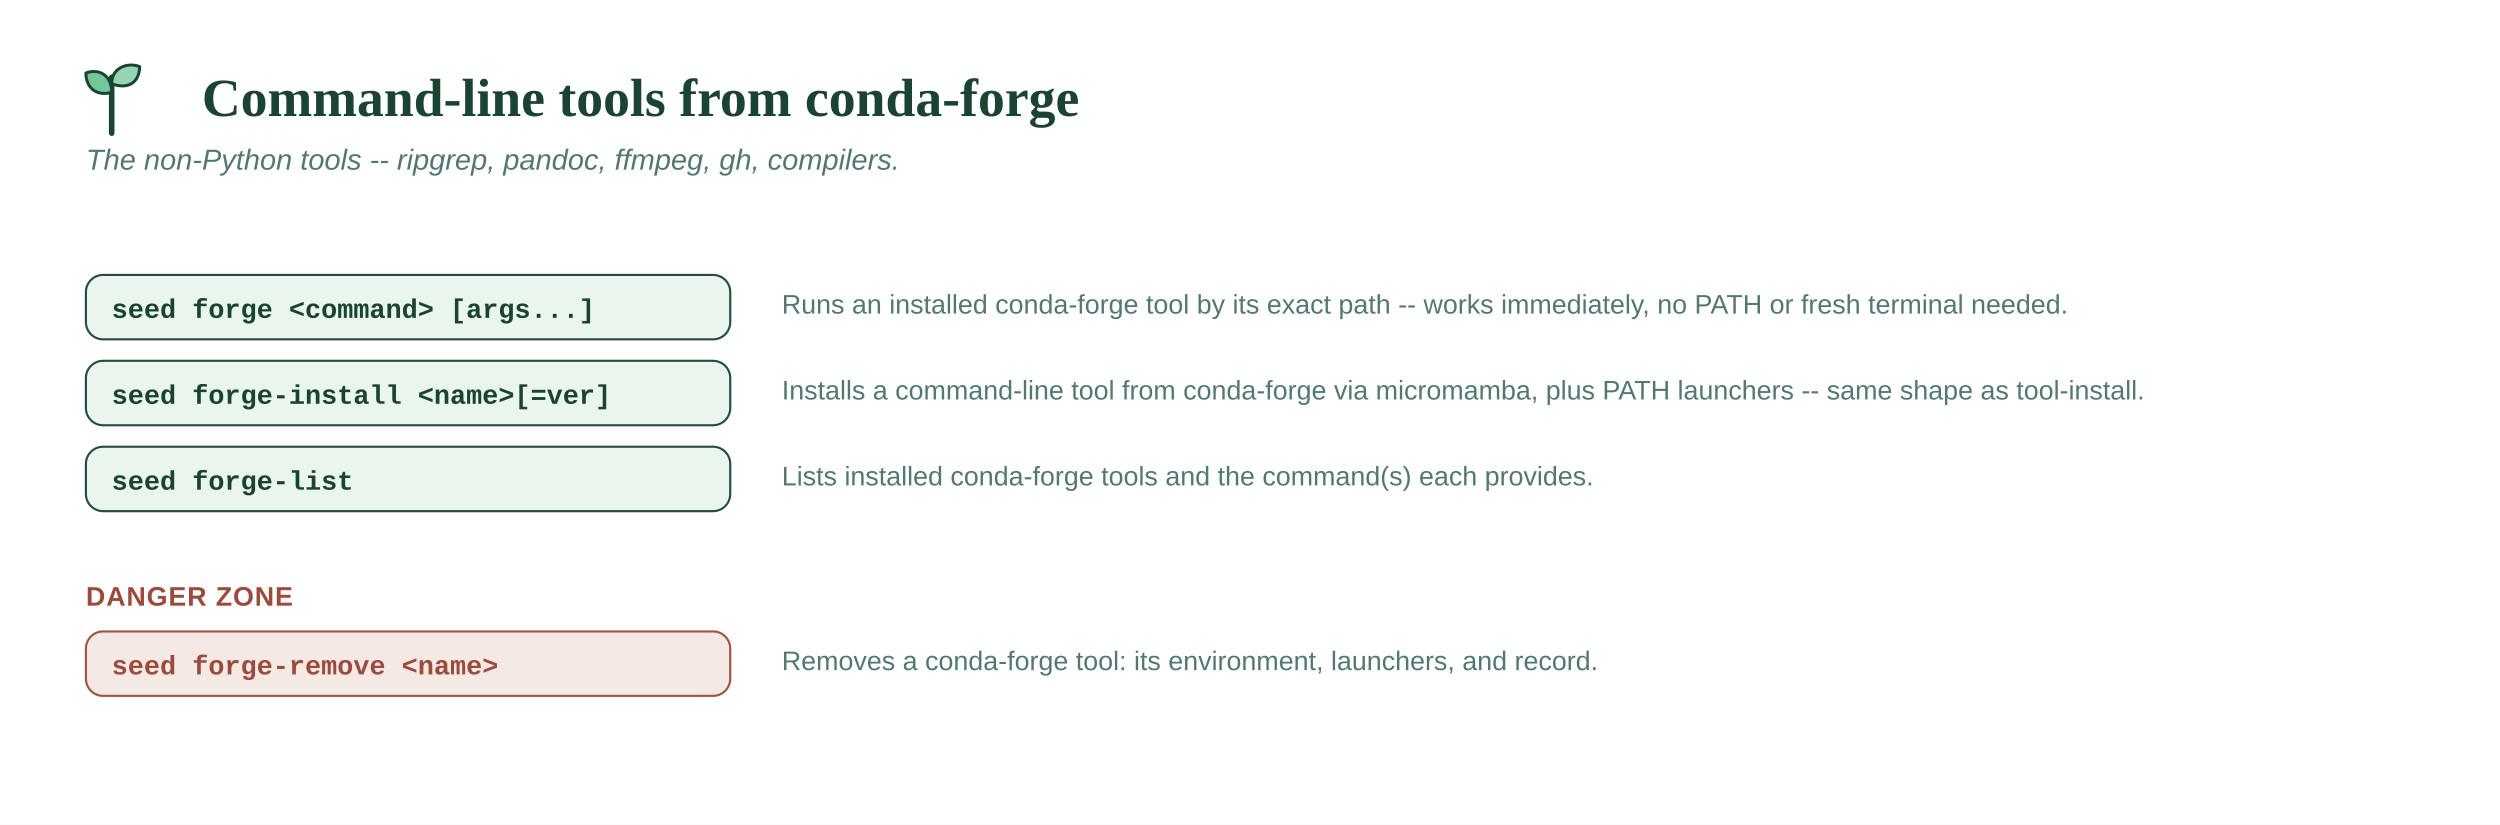
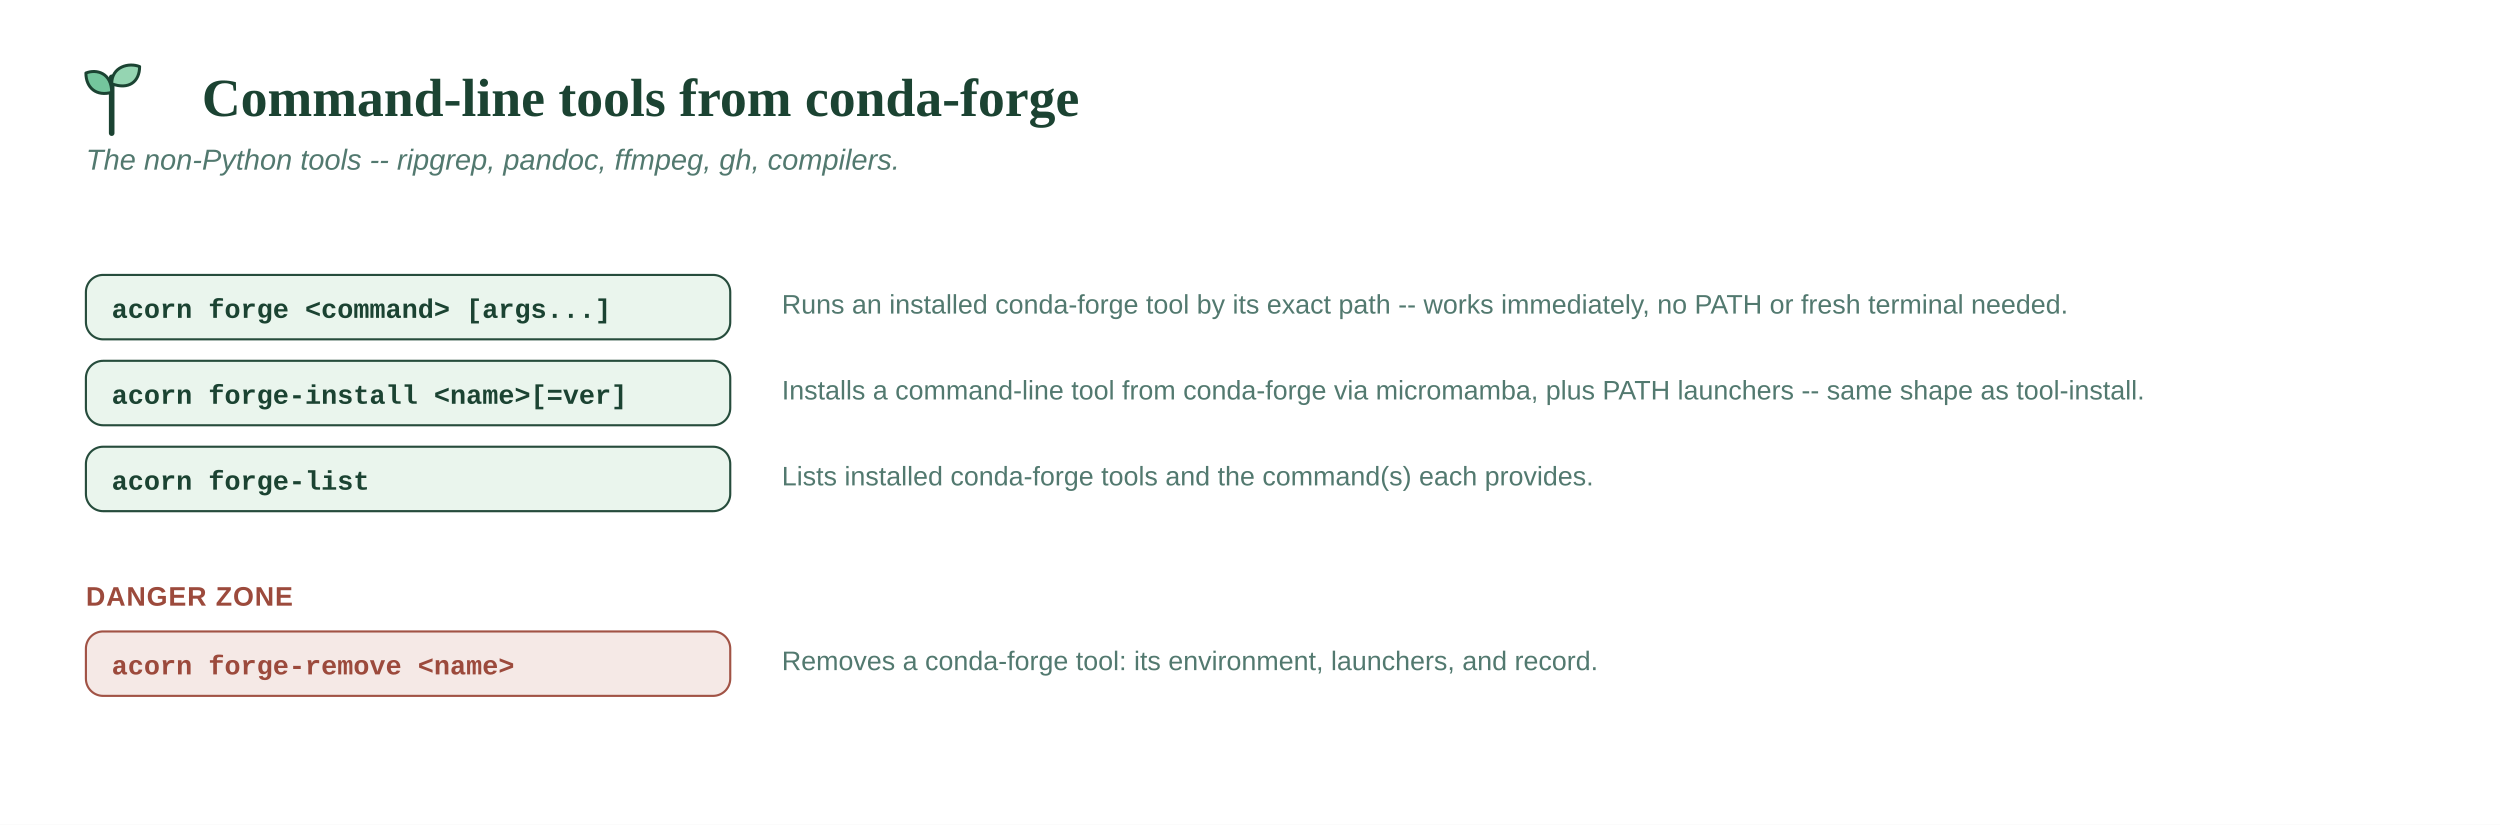
<svg xmlns="http://www.w3.org/2000/svg" viewBox="0 0 1164 384" font-family="Arial, Helvetica, sans-serif">
  <defs>
    <defs>
      <style>
      .head  { font-family: Georgia, 'Times New Roman', serif; }
      .body  { font-family: Arial, Helvetica, sans-serif; }
      .fg    { fill: #1B4332; }
      .fw    { fill: #FFFFFF; }
      .fmute { fill: #52796F; }
    </style>
      <marker id="arrow" markerWidth="7" markerHeight="7" refX="5.5" refY="3.5" orient="auto">
        <path d="M0,0 L7,3.5 L0,7 Z" fill="#1B4332" />
      </marker>
      <symbol id="ic-cloud" viewBox="0 0 24 24">
        <path d="M6.5 18 C3.5 18 2 15.8 2 13.8 C2 11.6 3.8 10 5.8 10.1 C6.4 7.6 8.7 6 11.2 6.3 C13.6 6.6 15.4 8.6 15.5 11 C17.9 11.1 20 13 20 15.3 C20 17.4 18.2 18 17 18 Z" fill="none" stroke="currentColor" stroke-width="1.6" stroke-linejoin="round" />
      </symbol>
      <symbol id="ic-box" viewBox="0 0 24 24">
        <path d="M3 8 L12 4 L21 8 L12 12 Z" fill="none" stroke="currentColor" stroke-width="1.6" stroke-linejoin="round" />
        <path d="M3 8 V17 L12 21 V12" fill="none" stroke="currentColor" stroke-width="1.6" stroke-linejoin="round" />
        <path d="M21 8 V17 L12 21" fill="none" stroke="currentColor" stroke-width="1.6" stroke-linejoin="round" />
      </symbol>
      <symbol id="ic-server" viewBox="0 0 24 24">
        <rect x="3" y="4" width="18" height="6" rx="1.3" fill="none" stroke="currentColor" stroke-width="1.6" />
        <rect x="3" y="14" width="18" height="6" rx="1.3" fill="none" stroke="currentColor" stroke-width="1.6" />
        <circle cx="7" cy="7" r="1" fill="currentColor" />
        <circle cx="7" cy="17" r="1" fill="currentColor" />
      </symbol>
      <symbol id="ic-monitor" viewBox="0 0 24 24">
        <rect x="2.5" y="4" width="19" height="13" rx="1.4" fill="none" stroke="currentColor" stroke-width="1.6" />
        <line x1="8" y1="21" x2="16" y2="21" stroke="currentColor" stroke-width="1.6" stroke-linecap="round" />
        <line x1="12" y1="17" x2="12" y2="21" stroke="currentColor" stroke-width="1.6" stroke-linecap="round" />
      </symbol>
      <symbol id="ic-folder" viewBox="0 0 24 24">
        <path d="M3 6.5 C3 5.7 3.7 5 4.5 5 H9.5 L11.5 7.5 H19.5 C20.3 7.5 21 8.2 21 9 V17.5 C21 18.3 20.3 19 19.5 19 H4.5 C3.7 19 3 18.3 3 17.5 Z" fill="none" stroke="currentColor" stroke-width="1.6" stroke-linejoin="round" />
      </symbol>
      <symbol id="ic-doc" viewBox="0 0 24 24">
        <path d="M6 3 H14 L19 8 V20 C19 20.6 18.6 21 18 21 H6 C5.4 21 5 20.6 5 20 V4 C5 3.4 5.4 3 6 3 Z" fill="none" stroke="currentColor" stroke-width="1.6" stroke-linejoin="round" />
        <path d="M14 3 V8 H19" fill="none" stroke="currentColor" stroke-width="1.6" stroke-linejoin="round" />
        <line x1="8" y1="12" x2="16" y2="12" stroke="currentColor" stroke-width="1.4" stroke-linecap="round" />
        <line x1="8" y1="15.5" x2="16" y2="15.5" stroke="currentColor" stroke-width="1.4" stroke-linecap="round" />
        <line x1="8" y1="19" x2="12.5" y2="19" stroke="currentColor" stroke-width="1.4" stroke-linecap="round" />
      </symbol>
      <symbol id="ic-terminal" viewBox="0 0 24 24">
        <rect x="2.5" y="4" width="19" height="16" rx="1.6" fill="none" stroke="currentColor" stroke-width="1.6" />
        <path d="M6.5 9 L10.5 12 L6.5 15" fill="none" stroke="currentColor" stroke-width="1.6" stroke-linecap="round" stroke-linejoin="round" />
        <line x1="12" y1="15" x2="17" y2="15" stroke="currentColor" stroke-width="1.6" stroke-linecap="round" />
      </symbol>
    </defs>
  </defs>
  <rect x="0" y="0" width="1164" height="384" fill="#FFFFFF" />
  <g transform="translate(40,20)">
    <path d="M12 42 V16" stroke="#1B4332" stroke-width="2.6" stroke-linecap="round" fill="none" />
    <path d="M12 23 C12 14 5 12 0 14 C0 21 5 25 12 23 Z" fill="#74C69D" stroke="#1B4332" stroke-width="1.4" stroke-linejoin="round" />
    <path d="M12 19 C12 11 20 9 25 11 C25 18 20 22 12 19 Z" fill="#95D5B2" stroke="#1B4332" stroke-width="1.4" stroke-linejoin="round" />
  </g>
  <text x="94" y="54" class="head fg" font-size="25" font-weight="700">Command-line tools from conda-forge</text>
  <text x="40" y="79" class="body fmute" font-size="13.5" font-style="italic">The non-Python tools -- ripgrep, pandoc, ffmpeg, gh, compilers.</text>
  <rect x="40" y="128" width="300" height="30" rx="8" fill="#E9F5EC" stroke="#1B4332" stroke-width="1" opacity="0.95" />
-   <text x="52" y="148" font-family="Consolas, 'SF Mono', Monaco, 'Courier New', monospace" font-size="12.5" font-weight="700" fill="#1B4332">seed forge &lt;command&gt; [args...]</text>
+   <text x="52" y="148" font-family="Consolas, 'SF Mono', Monaco, 'Courier New', monospace" font-size="12.5" font-weight="700" fill="#1B4332">acorn forge &lt;command&gt; [args...]</text>
  <text x="364" y="146" class="body" font-size="12.5" fill="#52796F">Runs an installed conda-forge tool by its exact path -- works immediately, no PATH or fresh terminal needed.</text>
  <rect x="40" y="168" width="300" height="30" rx="8" fill="#E9F5EC" stroke="#1B4332" stroke-width="1" opacity="0.95" />
-   <text x="52" y="188" font-family="Consolas, 'SF Mono', Monaco, 'Courier New', monospace" font-size="12.5" font-weight="700" fill="#1B4332">seed forge-install &lt;name&gt;[=ver]</text>
+   <text x="52" y="188" font-family="Consolas, 'SF Mono', Monaco, 'Courier New', monospace" font-size="12.5" font-weight="700" fill="#1B4332">acorn forge-install &lt;name&gt;[=ver]</text>
  <text x="364" y="186" class="body" font-size="12.5" fill="#52796F">Installs a command-line tool from conda-forge via micromamba, plus PATH launchers -- same shape as tool-install.</text>
  <rect x="40" y="208" width="300" height="30" rx="8" fill="#E9F5EC" stroke="#1B4332" stroke-width="1" opacity="0.95" />
-   <text x="52" y="228" font-family="Consolas, 'SF Mono', Monaco, 'Courier New', monospace" font-size="12.5" font-weight="700" fill="#1B4332">seed forge-list</text>
+   <text x="52" y="228" font-family="Consolas, 'SF Mono', Monaco, 'Courier New', monospace" font-size="12.5" font-weight="700" fill="#1B4332">acorn forge-list</text>
  <text x="364" y="226" class="body" font-size="12.5" fill="#52796F">Lists installed conda-forge tools and the command(s) each provides.</text>
  <text x="40" y="282" class="body" font-size="12.5" font-weight="700" fill="#9C4A3C" letter-spacing="0.4">DANGER ZONE</text>
  <rect x="40" y="294" width="300" height="30" rx="8" fill="#F5E8E5" stroke="#9C4A3C" stroke-width="1" opacity="0.95" />
-   <text x="52" y="314" font-family="Consolas, 'SF Mono', Monaco, 'Courier New', monospace" font-size="12.5" font-weight="700" fill="#9C4A3C">seed forge-remove &lt;name&gt;</text>
+   <text x="52" y="314" font-family="Consolas, 'SF Mono', Monaco, 'Courier New', monospace" font-size="12.5" font-weight="700" fill="#9C4A3C">acorn forge-remove &lt;name&gt;</text>
  <text x="364" y="312" class="body" font-size="12.5" fill="#52796F">Removes a conda-forge tool: its environment, launchers, and record.</text>
</svg>
